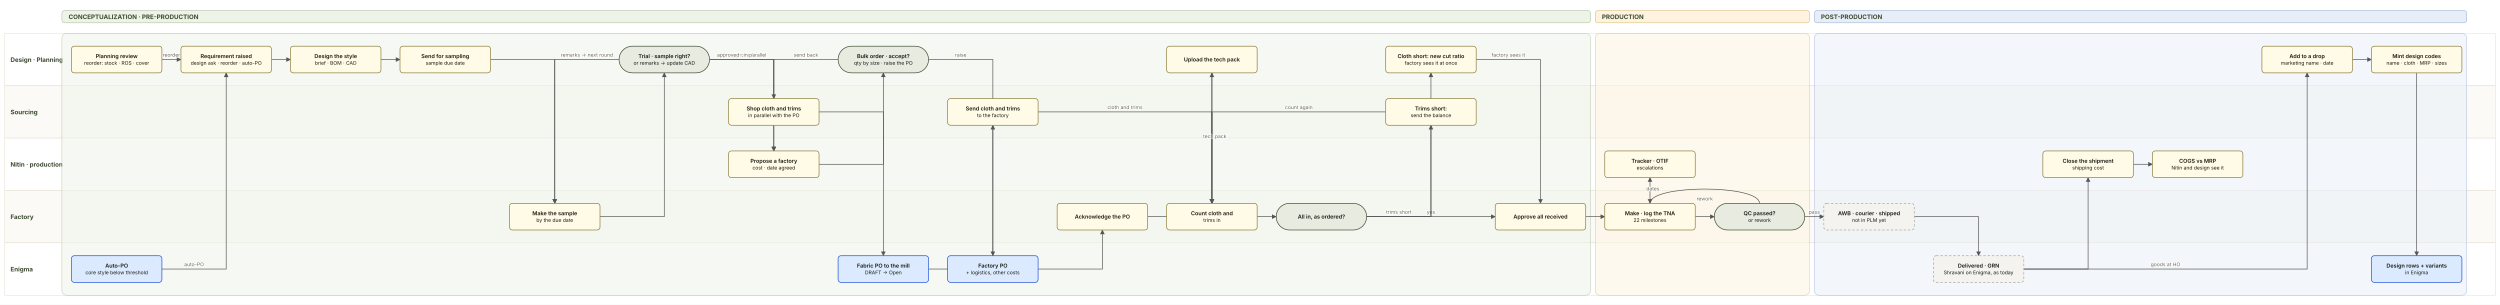
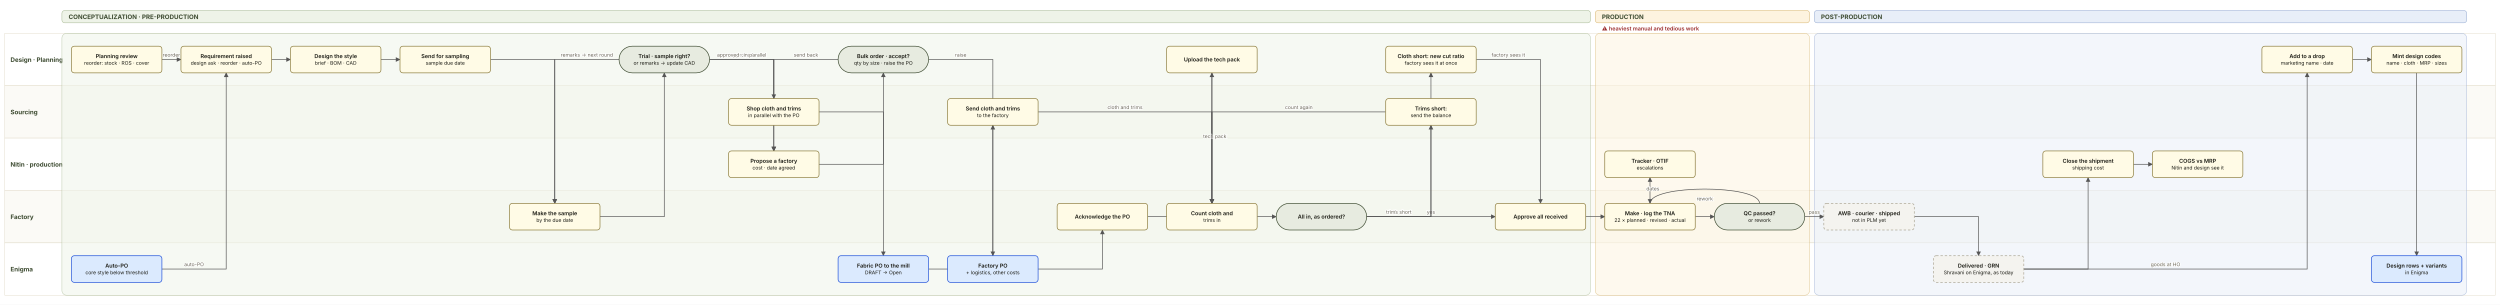
<svg xmlns="http://www.w3.org/2000/svg" viewBox="0 0 5250 640" width="5250" height="640" font-family="Inter, Helvetica, Arial, sans-serif">
  <defs>
    <marker id="a" viewBox="0 0 10 10" refX="9" refY="5" markerWidth="7" markerHeight="7" orient="auto-start-reverse">
      <path d="M0 0L10 5L0 10z" fill="#555" />
    </marker>
  </defs>
  <rect width="5250" height="640" fill="#fff" />
  <rect x="130" y="22" width="3210" height="26" rx="6" fill="#eef3e8" stroke="#a3b58f" />
  <text x="144" y="40" font-size="13" font-weight="700" fill="#3c4a30">CONCEPTUALIZATION · PRE-PRODUCTION</text>
  <rect x="3350" y="22" width="450" height="26" rx="6" fill="#fdf3df" stroke="#d6b26a" />
  <text x="3364" y="40" font-size="13" font-weight="700" fill="#3c4a30">PRODUCTION</text>
+   <text x="3364" y="64" font-size="11.5" font-weight="600" fill="#9b2c2c">⚠ heaviest manual and tedious work</text>
  <rect x="3810" y="22" width="1370" height="26" rx="6" fill="#e8eef8" stroke="#8fa6cf" />
  <text x="3824" y="40" font-size="13" font-weight="700" fill="#3c4a30">POST-PRODUCTION</text>
  <rect x="10" y="70" width="5230" height="110" fill="#fff" stroke="#e3ddcd" />
  <text x="22" y="130.0" font-size="13" font-weight="700" fill="#3c4a30">Design · Planning</text>
  <rect x="10" y="180" width="5230" height="110" fill="#fbfaf6" stroke="#e3ddcd" />
  <text x="22" y="240.0" font-size="13" font-weight="700" fill="#3c4a30">Sourcing</text>
  <rect x="10" y="290" width="5230" height="110" fill="#fff" stroke="#e3ddcd" />
  <text x="22" y="350.0" font-size="13" font-weight="700" fill="#3c4a30">Nitin · production</text>
  <rect x="10" y="400" width="5230" height="110" fill="#fbfaf6" stroke="#e3ddcd" />
  <text x="22" y="460.0" font-size="13" font-weight="700" fill="#3c4a30">Factory</text>
  <rect x="10" y="510" width="5230" height="110" fill="#fff" stroke="#e3ddcd" />
  <text x="22" y="570.0" font-size="13" font-weight="700" fill="#3c4a30">Enigma</text>
  <rect x="130" y="70" width="3210" height="550" rx="10" fill="#eef3e8" fill-opacity=".55" stroke="#a3b58f" stroke-opacity=".7" />
  <rect x="3350" y="70" width="450" height="550" rx="10" fill="#fdf3df" fill-opacity=".55" stroke="#d6b26a" stroke-opacity=".7" />
  <rect x="3810" y="70" width="1370" height="550" rx="10" fill="#e8eef8" fill-opacity=".55" stroke="#8fa6cf" stroke-opacity=".7" />
  <path d="M340 125.0L380 125.0" fill="none" stroke="#555" stroke-width="1.4" marker-end="url(#a)" />
  <text x="360.0" y="119.0" font-size="10.5" fill="#6b6759" text-anchor="middle" paint-order="stroke" stroke="#fff" stroke-width="3">reorder</text>
  <path d="M340 565.0L475.0 565.0L475.0 153.0" fill="none" stroke="#555" stroke-width="1.4" marker-end="url(#a)" />
  <text x="407.5" y="559.0" font-size="10.5" fill="#6b6759" text-anchor="middle" paint-order="stroke" stroke="#fff" stroke-width="3">auto-PO</text>
  <path d="M570 125.0L610 125.0" fill="none" stroke="#555" stroke-width="1.4" marker-end="url(#a)" />
  <path d="M800 125.0L840 125.0" fill="none" stroke="#555" stroke-width="1.4" marker-end="url(#a)" />
  <path d="M1030 125.0L1165.0 125.0L1165.0 427.0" fill="none" stroke="#555" stroke-width="1.4" marker-end="url(#a)" />
  <path d="M1260 455.0L1395.0 455.0L1395.0 153.0" fill="none" stroke="#555" stroke-width="1.4" marker-end="url(#a)" />
  <path d="M1300 125.0L1165.0 125.0L1165.0 427.0" fill="none" stroke="#555" stroke-width="1.4" marker-end="url(#a)" />
  <text x="1232.5" y="119.0" font-size="10.5" fill="#6b6759" text-anchor="middle" paint-order="stroke" stroke="#fff" stroke-width="3">remarks → next round</text>
  <path d="M1490 125.0L1625.0 125.0L1625.0 317.0" fill="none" stroke="#555" stroke-width="1.4" marker-end="url(#a)" />
  <text x="1557.5" y="119.0" font-size="10.5" fill="#6b6759" text-anchor="middle" paint-order="stroke" stroke="#fff" stroke-width="3">approved</text>
  <path d="M1490 125.0L1625.0 125.0L1625.0 207.0" fill="none" stroke="#555" stroke-width="1.4" marker-end="url(#a)" />
  <text x="1557.5" y="119.0" font-size="10.5" fill="#6b6759" text-anchor="middle" paint-order="stroke" stroke="#fff" stroke-width="3">approved · in parallel</text>
  <path d="M1720 345.0L1855.0 345.0L1855.0 153.0" fill="none" stroke="#555" stroke-width="1.4" marker-end="url(#a)" />
  <path d="M1760 125.0L1625.0 125.0L1625.0 317.0" fill="none" stroke="#555" stroke-width="1.4" marker-end="url(#a)" />
  <text x="1692.5" y="119.0" font-size="10.5" fill="#6b6759" text-anchor="middle" paint-order="stroke" stroke="#fff" stroke-width="3">send back</text>
  <path d="M1950 125.0L2085.0 125.0L2085.0 537.0" fill="none" stroke="#555" stroke-width="1.4" marker-end="url(#a)" />
  <text x="2017.5" y="119.0" font-size="10.5" fill="#6b6759" text-anchor="middle" paint-order="stroke" stroke="#fff" stroke-width="3">raise</text>
  <path d="M2180 565.0L2315.0 565.0L2315.0 483.0" fill="none" stroke="#555" stroke-width="1.4" marker-end="url(#a)" />
  <path d="M2410 455.0L2545.0 455.0L2545.0 153.0" fill="none" stroke="#555" stroke-width="1.4" marker-end="url(#a)" />
  <path d="M1720 235.0L1855.0 235.0L1855.0 537.0" fill="none" stroke="#555" stroke-width="1.4" marker-end="url(#a)" />
  <path d="M1950 565.0L2085.0 565.0L2085.0 263.0" fill="none" stroke="#555" stroke-width="1.4" marker-end="url(#a)" />
  <path d="M2180 235.0L2545.0 235.0L2545.0 427.0" fill="none" stroke="#555" stroke-width="1.4" marker-end="url(#a)" />
  <text x="2362.5" y="229.0" font-size="10.5" fill="#6b6759" text-anchor="middle" paint-order="stroke" stroke="#fff" stroke-width="3">cloth and trims</text>
  <path d="M2545.0 153.0L2545.0 427.0" fill="none" stroke="#555" stroke-width="1.4" marker-end="url(#a)" />
  <text x="2551.0" y="290.0" font-size="10.5" fill="#6b6759" text-anchor="middle" paint-order="stroke" stroke="#fff" stroke-width="3">tech pack</text>
  <path d="M2640 455.0L2680 455.0" fill="none" stroke="#555" stroke-width="1.4" marker-end="url(#a)" />
  <path d="M2870 455.0L3140 455.0" fill="none" stroke="#555" stroke-width="1.4" marker-end="url(#a)" />
  <text x="3005.0" y="449.0" font-size="10.5" fill="#6b6759" text-anchor="middle" paint-order="stroke" stroke="#fff" stroke-width="3">yes</text>
  <path d="M2870 455.0L3005.0 455.0L3005.0 153.0" fill="none" stroke="#555" stroke-width="1.4" marker-end="url(#a)" />
  <text x="2937.5" y="449.0" font-size="10.5" fill="#6b6759" text-anchor="middle" paint-order="stroke" stroke="#fff" stroke-width="3">cloth short</text>
  <path d="M3100 125.0L3235.0 125.0L3235.0 427.0" fill="none" stroke="#555" stroke-width="1.4" marker-end="url(#a)" />
  <text x="3167.5" y="119.0" font-size="10.5" fill="#6b6759" text-anchor="middle" paint-order="stroke" stroke="#fff" stroke-width="3">factory sees it</text>
  <path d="M2870 455.0L3005.0 455.0L3005.0 263.0" fill="none" stroke="#555" stroke-width="1.4" marker-end="url(#a)" />
  <text x="2937.5" y="449.0" font-size="10.5" fill="#6b6759" text-anchor="middle" paint-order="stroke" stroke="#fff" stroke-width="3">trims short</text>
  <path d="M2910 235.0L2545.0 235.0L2545.0 427.0" fill="none" stroke="#555" stroke-width="1.4" marker-end="url(#a)" />
  <text x="2727.5" y="229.0" font-size="10.5" fill="#6b6759" text-anchor="middle" paint-order="stroke" stroke="#fff" stroke-width="3">count again</text>
  <path d="M3330 455.0L3370 455.0" fill="none" stroke="#555" stroke-width="1.4" marker-end="url(#a)" />
  <path d="M3465.0 427.0L3465.0 373.0" fill="none" stroke="#555" stroke-width="1.4" marker-end="url(#a)" />
  <text x="3471.0" y="400.0" font-size="10.5" fill="#6b6759" text-anchor="middle" paint-order="stroke" stroke="#fff" stroke-width="3">dates</text>
  <path d="M3560 455.0L3600 455.0" fill="none" stroke="#555" stroke-width="1.4" marker-end="url(#a)" />
  <path d="M3695.0 427.0C3695.0 387.0,3465.0 387.0,3465.0 427.0" fill="none" stroke="#555" stroke-width="1.4" marker-end="url(#a)" />
  <text x="3580.0" y="421.0" font-size="10.5" fill="#6b6759" text-anchor="middle" paint-order="stroke" stroke="#fff" stroke-width="3">rework</text>
  <path d="M3790 455.0L3830 455.0" fill="none" stroke="#555" stroke-width="1.4" marker-end="url(#a)" />
  <text x="3810.0" y="449.0" font-size="10.5" fill="#6b6759" text-anchor="middle" paint-order="stroke" stroke="#fff" stroke-width="3">pass</text>
  <path d="M4020 455.0L4155.0 455.0L4155.0 537.0" fill="none" stroke="#555" stroke-width="1.4" marker-end="url(#a)" />
  <path d="M4250 565.0L4385.0 565.0L4385.0 373.0" fill="none" stroke="#555" stroke-width="1.4" marker-end="url(#a)" />
  <path d="M4480 345.0L4520 345.0" fill="none" stroke="#555" stroke-width="1.4" marker-end="url(#a)" />
  <path d="M4250 565.0L4845.0 565.0L4845.0 153.0" fill="none" stroke="#555" stroke-width="1.4" marker-end="url(#a)" />
  <text x="4547.5" y="559.0" font-size="10.5" fill="#6b6759" text-anchor="middle" paint-order="stroke" stroke="#fff" stroke-width="3">goods at HO</text>
  <path d="M4940 125.0L4980 125.0" fill="none" stroke="#555" stroke-width="1.4" marker-end="url(#a)" />
  <path d="M5075.0 153.0L5075.0 537.0" fill="none" stroke="#555" stroke-width="1.4" marker-end="url(#a)" />
  <rect x="150" y="97.0" width="190" height="56" rx="6" fill="#fffbe6" stroke="#8a7a3a" stroke-width="1.4" />
  <text x="245.0" y="122.0" text-anchor="middle" font-size="11.5" font-weight="600" fill="#1a1a13">Planning review</text>
  <text x="245.0" y="136.0" text-anchor="middle" font-size="10.5" font-weight="400" fill="#1a1a13">reorder: stock · ROS · cover</text>
  <rect x="150" y="537.0" width="190" height="56" rx="6" fill="#dbeafe" stroke="#1d4ed8" stroke-width="1.4" />
  <text x="245.0" y="562.0" text-anchor="middle" font-size="11.5" font-weight="600" fill="#1a1a13">Auto-PO</text>
  <text x="245.0" y="576.0" text-anchor="middle" font-size="10.5" font-weight="400" fill="#1a1a13">core style below threshold</text>
  <rect x="380" y="97.0" width="190" height="56" rx="6" fill="#fffbe6" stroke="#8a7a3a" stroke-width="1.4" />
  <text x="475.0" y="122.0" text-anchor="middle" font-size="11.5" font-weight="600" fill="#1a1a13">Requirement raised</text>
  <text x="475.0" y="136.0" text-anchor="middle" font-size="10.5" font-weight="400" fill="#1a1a13">design ask · reorder · auto-PO</text>
  <rect x="610" y="97.0" width="190" height="56" rx="6" fill="#fffbe6" stroke="#8a7a3a" stroke-width="1.4" />
  <text x="705.0" y="122.0" text-anchor="middle" font-size="11.5" font-weight="600" fill="#1a1a13">Design the style</text>
  <text x="705.0" y="136.0" text-anchor="middle" font-size="10.5" font-weight="400" fill="#1a1a13">brief · BOM · CAD</text>
  <rect x="840" y="97.0" width="190" height="56" rx="6" fill="#fffbe6" stroke="#8a7a3a" stroke-width="1.4" />
  <text x="935.0" y="122.0" text-anchor="middle" font-size="11.5" font-weight="600" fill="#1a1a13">Send for sampling</text>
  <text x="935.0" y="136.0" text-anchor="middle" font-size="10.5" font-weight="400" fill="#1a1a13">sample due date</text>
  <rect x="1070" y="427.0" width="190" height="56" rx="6" fill="#fffbe6" stroke="#8a7a3a" stroke-width="1.4" />
  <text x="1165.0" y="452.0" text-anchor="middle" font-size="11.5" font-weight="600" fill="#1a1a13">Make the sample</text>
  <text x="1165.0" y="466.0" text-anchor="middle" font-size="10.5" font-weight="400" fill="#1a1a13">by the due date</text>
  <rect x="1300" y="97.0" width="190" height="56" rx="28" fill="#e7ebe0" stroke="#3c4a30" stroke-width="1.4" />
  <text x="1395.0" y="122.0" text-anchor="middle" font-size="11.5" font-weight="600" fill="#1a1a13">Trial · sample right?</text>
  <text x="1395.0" y="136.0" text-anchor="middle" font-size="10.5" font-weight="400" fill="#1a1a13">or remarks → update CAD</text>
  <rect x="1530" y="317.0" width="190" height="56" rx="6" fill="#fffbe6" stroke="#8a7a3a" stroke-width="1.4" />
  <text x="1625.0" y="342.0" text-anchor="middle" font-size="11.5" font-weight="600" fill="#1a1a13">Propose a factory</text>
  <text x="1625.0" y="356.0" text-anchor="middle" font-size="10.5" font-weight="400" fill="#1a1a13">cost · date agreed</text>
  <rect x="1530" y="207.0" width="190" height="56" rx="6" fill="#fffbe6" stroke="#8a7a3a" stroke-width="1.4" />
  <text x="1625.0" y="232.0" text-anchor="middle" font-size="11.5" font-weight="600" fill="#1a1a13">Shop cloth and trims</text>
  <text x="1625.0" y="246.0" text-anchor="middle" font-size="10.5" font-weight="400" fill="#1a1a13">in parallel with the PO</text>
  <rect x="1760" y="97.0" width="190" height="56" rx="28" fill="#e7ebe0" stroke="#3c4a30" stroke-width="1.4" />
  <text x="1855.0" y="122.0" text-anchor="middle" font-size="11.5" font-weight="600" fill="#1a1a13">Bulk order · accept?</text>
  <text x="1855.0" y="136.0" text-anchor="middle" font-size="10.5" font-weight="400" fill="#1a1a13">qty by size · raise the PO</text>
  <rect x="1760" y="537.0" width="190" height="56" rx="6" fill="#dbeafe" stroke="#1d4ed8" stroke-width="1.4" />
  <text x="1855.0" y="562.0" text-anchor="middle" font-size="11.5" font-weight="600" fill="#1a1a13">Fabric PO to the mill</text>
  <text x="1855.0" y="576.0" text-anchor="middle" font-size="10.5" font-weight="400" fill="#1a1a13">DRAFT → Open</text>
  <rect x="1990" y="537.0" width="190" height="56" rx="6" fill="#dbeafe" stroke="#1d4ed8" stroke-width="1.4" />
  <text x="2085.0" y="562.0" text-anchor="middle" font-size="11.5" font-weight="600" fill="#1a1a13">Factory PO</text>
  <text x="2085.0" y="576.0" text-anchor="middle" font-size="10.5" font-weight="400" fill="#1a1a13">+ logistics, other costs</text>
  <rect x="1990" y="207.0" width="190" height="56" rx="6" fill="#fffbe6" stroke="#8a7a3a" stroke-width="1.4" />
  <text x="2085.0" y="232.0" text-anchor="middle" font-size="11.5" font-weight="600" fill="#1a1a13">Send cloth and trims</text>
  <text x="2085.0" y="246.0" text-anchor="middle" font-size="10.5" font-weight="400" fill="#1a1a13">to the factory</text>
  <rect x="2220" y="427.0" width="190" height="56" rx="6" fill="#fffbe6" stroke="#8a7a3a" stroke-width="1.4" />
  <text x="2315.0" y="459.0" text-anchor="middle" font-size="11.5" font-weight="600" fill="#1a1a13">Acknowledge the PO</text>
  <rect x="2450" y="97.0" width="190" height="56" rx="6" fill="#fffbe6" stroke="#8a7a3a" stroke-width="1.4" />
  <text x="2545.0" y="129.0" text-anchor="middle" font-size="11.5" font-weight="600" fill="#1a1a13">Upload the tech pack</text>
  <rect x="2450" y="427.0" width="190" height="56" rx="6" fill="#fffbe6" stroke="#8a7a3a" stroke-width="1.4" />
  <text x="2545.0" y="452.0" text-anchor="middle" font-size="11.5" font-weight="600" fill="#1a1a13">Count cloth and</text>
  <text x="2545.0" y="466.0" text-anchor="middle" font-size="10.5" font-weight="400" fill="#1a1a13">trims in</text>
  <rect x="2680" y="427.0" width="190" height="56" rx="28" fill="#e7ebe0" stroke="#3c4a30" stroke-width="1.4" />
  <text x="2775.0" y="459.0" text-anchor="middle" font-size="11.5" font-weight="600" fill="#1a1a13">All in, as ordered?</text>
  <rect x="2910" y="97.0" width="190" height="56" rx="6" fill="#fffbe6" stroke="#8a7a3a" stroke-width="1.4" />
  <text x="3005.0" y="122.0" text-anchor="middle" font-size="11.5" font-weight="600" fill="#1a1a13">Cloth short: new cut ratio</text>
  <text x="3005.0" y="136.0" text-anchor="middle" font-size="10.5" font-weight="400" fill="#1a1a13">factory sees it at once</text>
  <rect x="2910" y="207.0" width="190" height="56" rx="6" fill="#fffbe6" stroke="#8a7a3a" stroke-width="1.4" />
  <text x="3005.0" y="232.0" text-anchor="middle" font-size="11.5" font-weight="600" fill="#1a1a13">Trims short:</text>
  <text x="3005.0" y="246.0" text-anchor="middle" font-size="10.5" font-weight="400" fill="#1a1a13">send the balance</text>
  <rect x="3140" y="427.0" width="190" height="56" rx="6" fill="#fffbe6" stroke="#8a7a3a" stroke-width="1.4" />
  <text x="3235.0" y="459.0" text-anchor="middle" font-size="11.5" font-weight="600" fill="#1a1a13">Approve all received</text>
  <rect x="3370" y="427.0" width="190" height="56" rx="6" fill="#fffbe6" stroke="#8a7a3a" stroke-width="1.4" />
  <text x="3465.0" y="452.0" text-anchor="middle" font-size="11.5" font-weight="600" fill="#1a1a13">Make · log the TNA</text>
-   <text x="3465.0" y="466.0" text-anchor="middle" font-size="10.5" font-weight="400" fill="#1a1a13">22 milestones</text>
+   <text x="3465.0" y="466.0" text-anchor="middle" font-size="10.5" font-weight="400" fill="#1a1a13">22 × planned · revised · actual</text>
  <rect x="3370" y="317.0" width="190" height="56" rx="6" fill="#fffbe6" stroke="#8a7a3a" stroke-width="1.4" />
  <text x="3465.0" y="342.0" text-anchor="middle" font-size="11.5" font-weight="600" fill="#1a1a13">Tracker · OTIF</text>
  <text x="3465.0" y="356.0" text-anchor="middle" font-size="10.5" font-weight="400" fill="#1a1a13">escalations</text>
  <rect x="3600" y="427.0" width="190" height="56" rx="28" fill="#e7ebe0" stroke="#3c4a30" stroke-width="1.4" />
  <text x="3695.0" y="452.0" text-anchor="middle" font-size="11.5" font-weight="600" fill="#1a1a13">QC passed?</text>
  <text x="3695.0" y="466.0" text-anchor="middle" font-size="10.5" font-weight="400" fill="#1a1a13">or rework</text>
  <rect x="3830" y="427.0" width="190" height="56" rx="6" fill="#f4f3ef" stroke="#a9a391" stroke-width="1.4" stroke-dasharray="5 4" />
  <text x="3925.0" y="452.0" text-anchor="middle" font-size="11.5" font-weight="600" fill="#1a1a13">AWB · courier · shipped</text>
  <text x="3925.0" y="466.0" text-anchor="middle" font-size="10.5" font-weight="400" fill="#1a1a13">not in PLM yet</text>
  <rect x="4060" y="537.0" width="190" height="56" rx="6" fill="#f4f3ef" stroke="#a9a391" stroke-width="1.4" stroke-dasharray="5 4" />
  <text x="4155.0" y="562.0" text-anchor="middle" font-size="11.5" font-weight="600" fill="#1a1a13">Delivered · GRN</text>
  <text x="4155.0" y="576.0" text-anchor="middle" font-size="10.5" font-weight="400" fill="#1a1a13">Shravani on Enigma, as today</text>
  <rect x="4290" y="317.0" width="190" height="56" rx="6" fill="#fffbe6" stroke="#8a7a3a" stroke-width="1.4" />
  <text x="4385.0" y="342.0" text-anchor="middle" font-size="11.5" font-weight="600" fill="#1a1a13">Close the shipment</text>
  <text x="4385.0" y="356.0" text-anchor="middle" font-size="10.5" font-weight="400" fill="#1a1a13">shipping cost</text>
  <rect x="4520" y="317.0" width="190" height="56" rx="6" fill="#fffbe6" stroke="#8a7a3a" stroke-width="1.4" />
  <text x="4615.0" y="342.0" text-anchor="middle" font-size="11.5" font-weight="600" fill="#1a1a13">COGS vs MRP</text>
  <text x="4615.0" y="356.0" text-anchor="middle" font-size="10.5" font-weight="400" fill="#1a1a13">Nitin and design see it</text>
  <rect x="4750" y="97.0" width="190" height="56" rx="6" fill="#fffbe6" stroke="#8a7a3a" stroke-width="1.4" />
  <text x="4845.0" y="122.0" text-anchor="middle" font-size="11.5" font-weight="600" fill="#1a1a13">Add to a drop</text>
  <text x="4845.0" y="136.0" text-anchor="middle" font-size="10.5" font-weight="400" fill="#1a1a13">marketing name · date</text>
  <rect x="4980" y="97.0" width="190" height="56" rx="6" fill="#fffbe6" stroke="#8a7a3a" stroke-width="1.4" />
  <text x="5075.0" y="122.0" text-anchor="middle" font-size="11.5" font-weight="600" fill="#1a1a13">Mint design codes</text>
  <text x="5075.0" y="136.0" text-anchor="middle" font-size="10.5" font-weight="400" fill="#1a1a13">name · cloth · MRP · sizes</text>
  <rect x="4980" y="537.0" width="190" height="56" rx="6" fill="#dbeafe" stroke="#1d4ed8" stroke-width="1.4" />
  <text x="5075.0" y="562.0" text-anchor="middle" font-size="11.5" font-weight="600" fill="#1a1a13">Design rows + variants</text>
  <text x="5075.0" y="576.0" text-anchor="middle" font-size="10.5" font-weight="400" fill="#1a1a13">in Enigma</text>
</svg>
